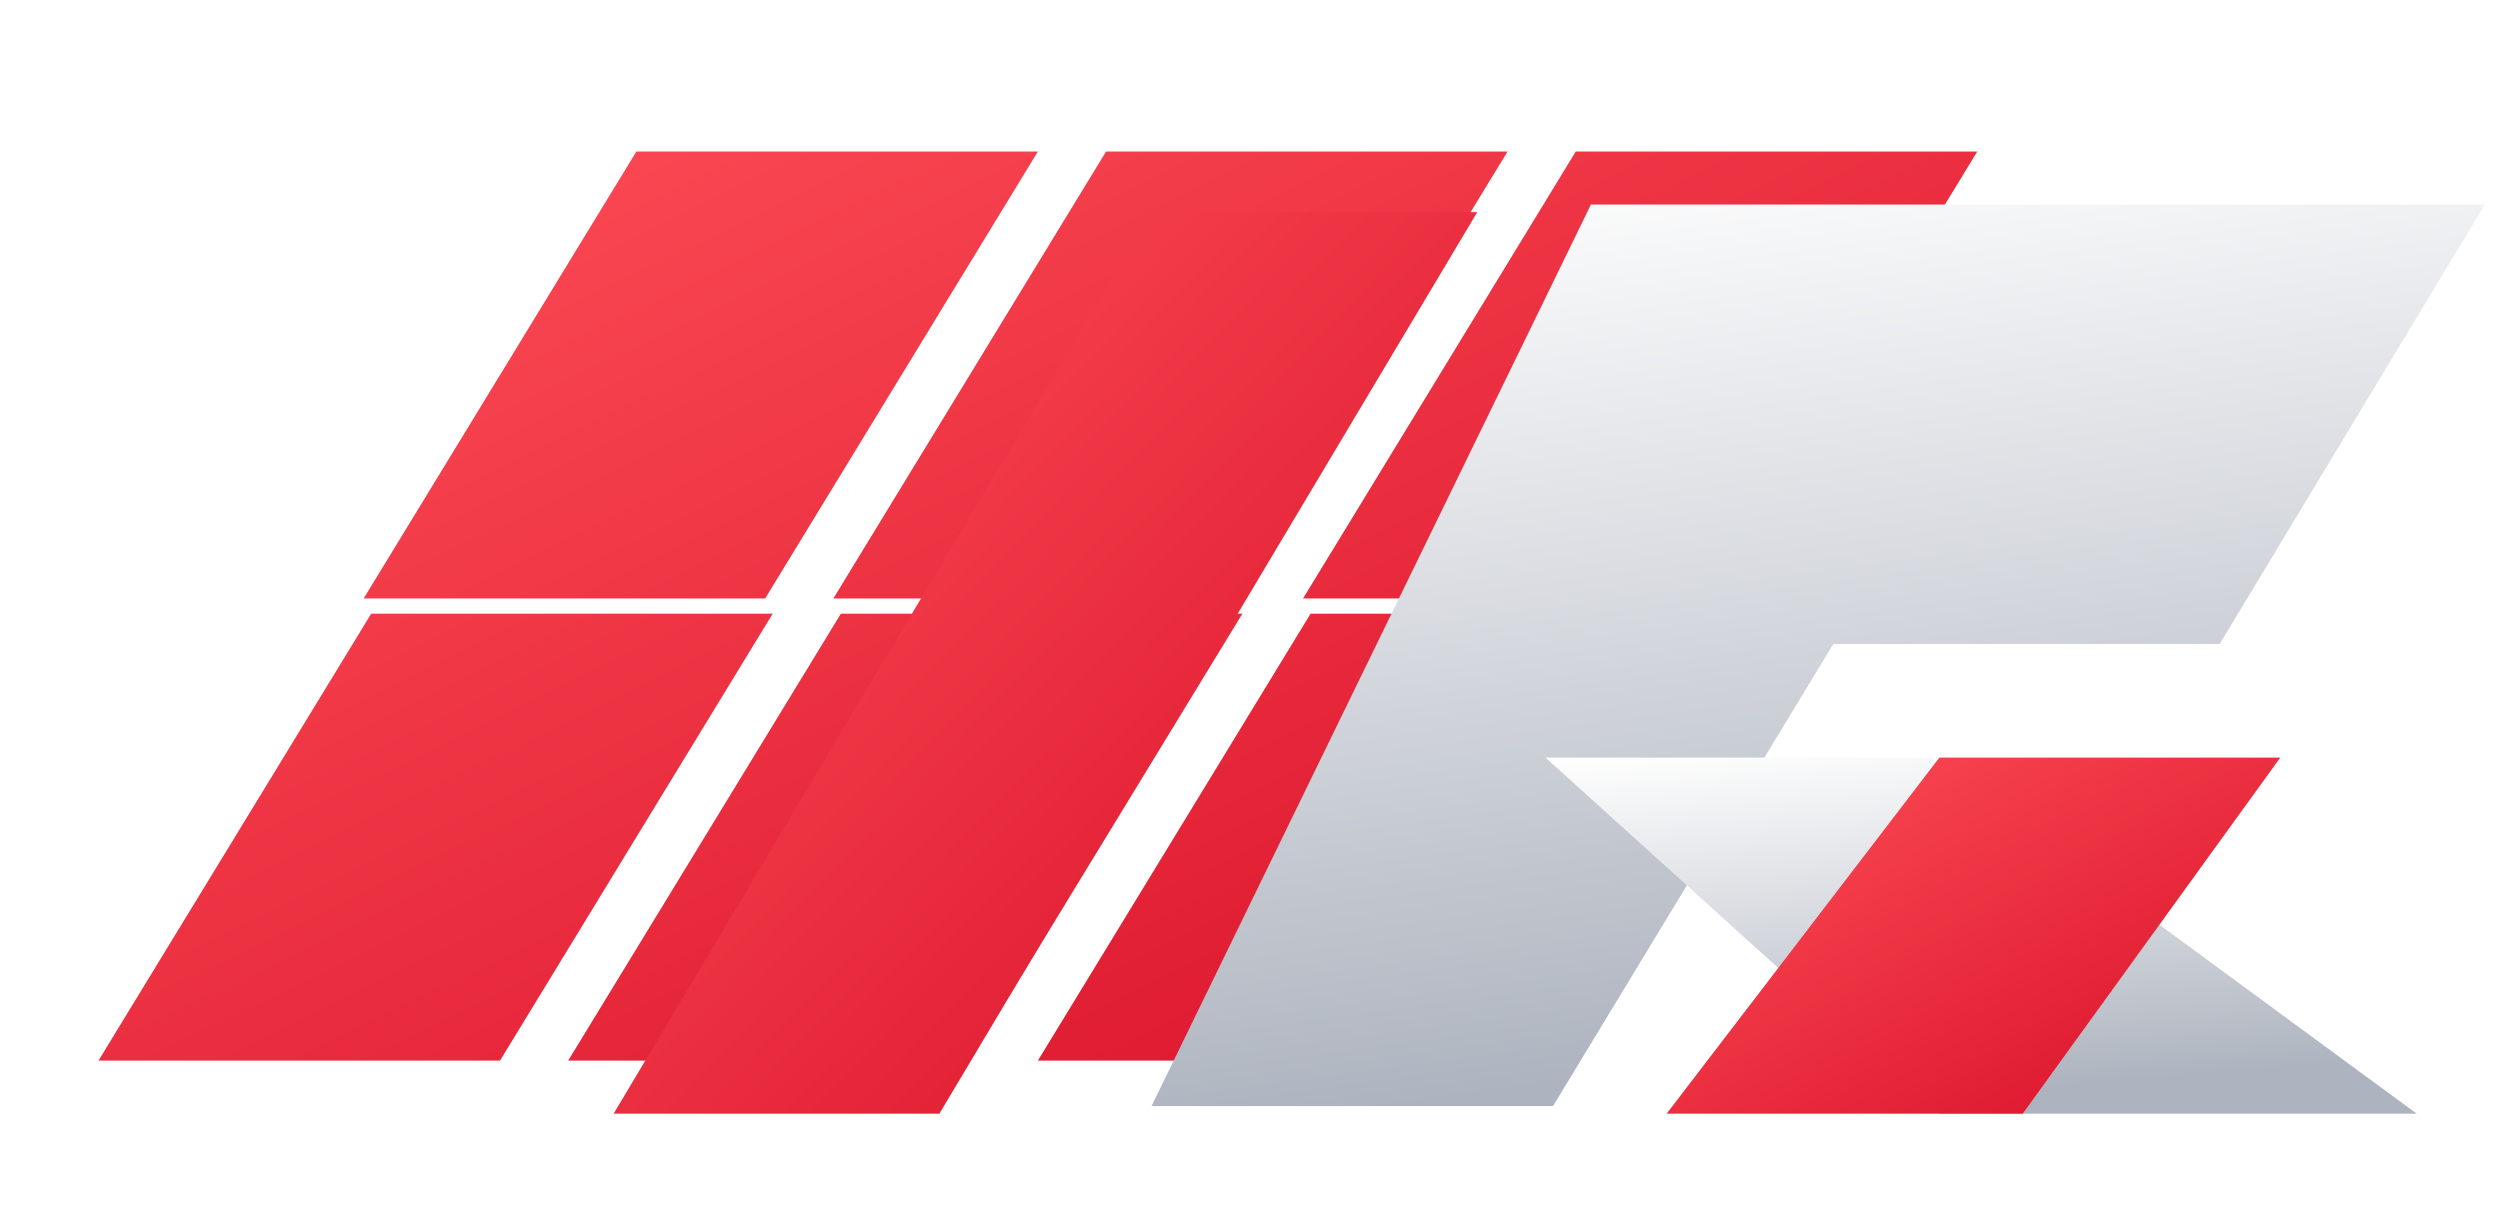
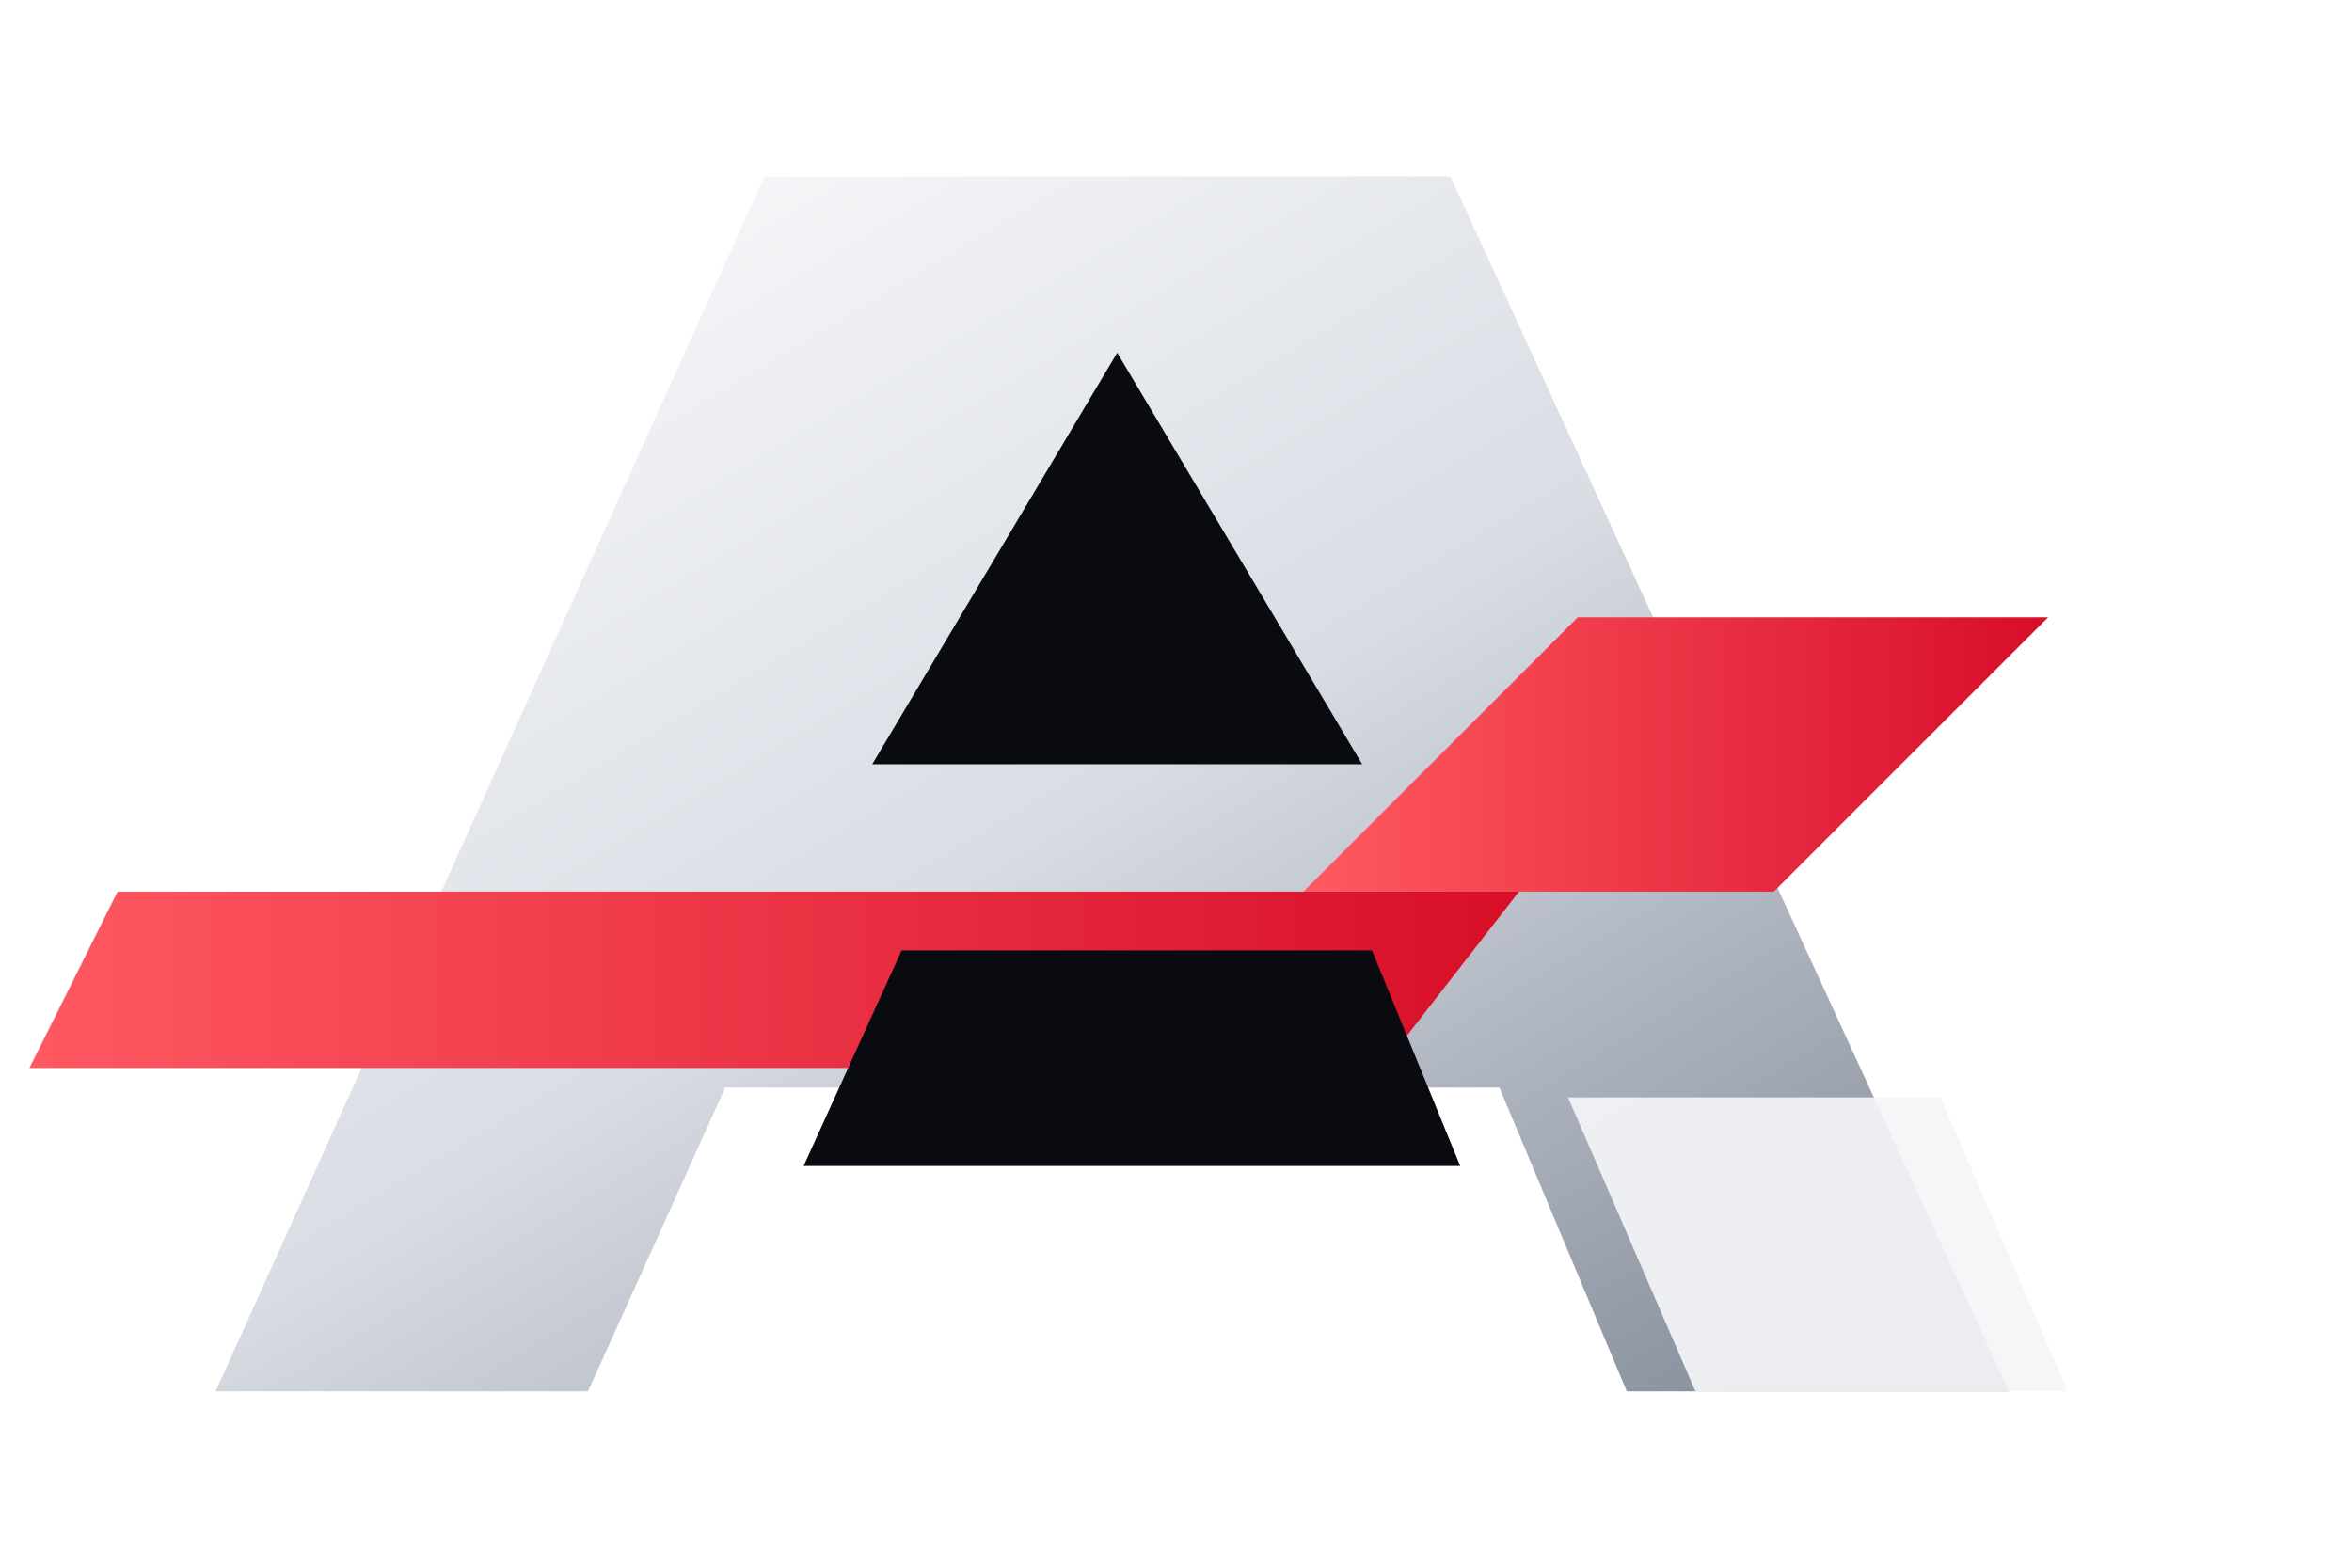
- <svg xmlns="http://www.w3.org/2000/svg" viewBox="100 0 330 160" role="img" aria-labelledby="title desc">
+ <svg xmlns="http://www.w3.org/2000/svg" viewBox="0 0 240 160" role="img" aria-labelledby="title desc">
  <defs>
-     <linearGradient id="r" x1="0" y1="0" x2="1" y2="1">
-       <stop stop-color="#ff5059" />
+     <linearGradient id="metal" x1="0" y1="0" x2="0.9" y2="1">
+       <stop offset="0" stop-color="#ffffff" />
+       <stop offset="0.52" stop-color="#d9dde4" />
+       <stop offset="1" stop-color="#858d9b" />
+     </linearGradient>
+     <linearGradient id="red" x1="0" y1="0" x2="1" y2="0">
+       <stop offset="0" stop-color="#ff5962" />
      <stop offset="1" stop-color="#d70e27" />
    </linearGradient>
-     <linearGradient id="s" x1="0" y1="0" x2="0.2" y2="1">
-       <stop stop-color="#fff" />
-       <stop offset="1" stop-color="#aeb4bf" />
-     </linearGradient>
  </defs>
-   <g transform="translate(0 1)">
-     <path fill="url(#r)" d="M184 19h53l-36 59h-53zM246 19h53l-36 59h-53zM308 19h53l-36 59h-53zM149 80h53l-36 59h-53zM211 80h53l-36 59h-53zM273 80h53l-36 59h-53z" />
-     <path fill="url(#r)" d="M181 146 252 27h43l-71 119z" />
-     <path fill="url(#s)" d="M310 26h118l-35 58H342l-37 61h-53z" />
-     <path fill="url(#s)" d="M304 99h51l64 47h-63z" />
-     <path fill="url(#r)" d="M356 99h45l-34 47h-47z" />
-   </g>
+   <path fill="url(#metal)" d="M22 142 78 18h70l57 124h-39l-13-31H74l-14 31H22Zm67-64h50L114 36 89 78Z" />
+   <path fill="#090b10" d="m89 78 25-42 25 42H89Z" />
+   <path fill="url(#red)" d="M12 91h143l-14 18H3l9-18Z" />
+   <path fill="url(#red)" d="m133 91 28-28h48l-28 28h-48Z" />
+   <path fill="#f4f5f7" opacity=".92" d="m160 112 13 30h38l-13-30h-38Z" />
+   <path fill="#090b10" d="m82 119 10-22h48l9 22H82Z" />
</svg>
